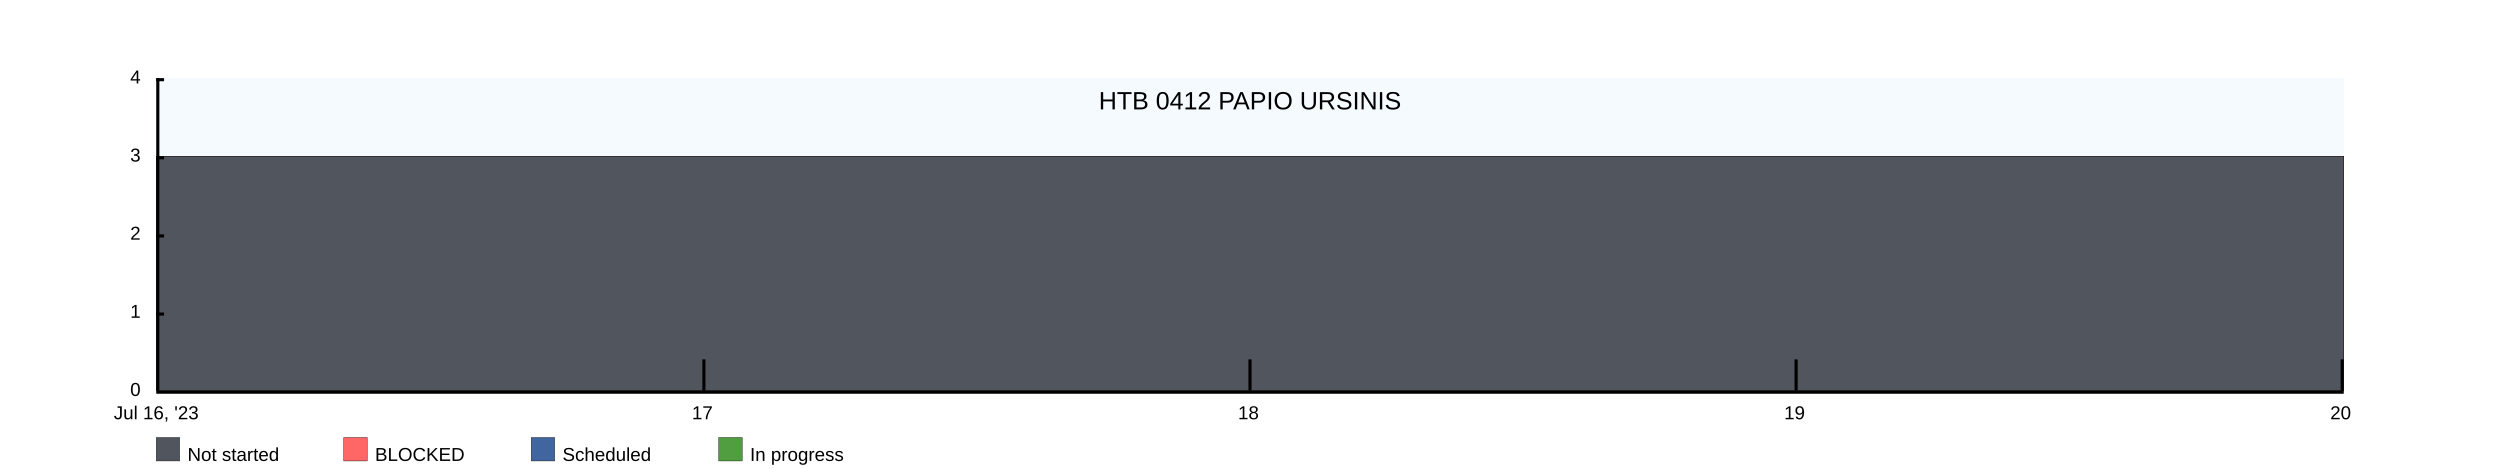
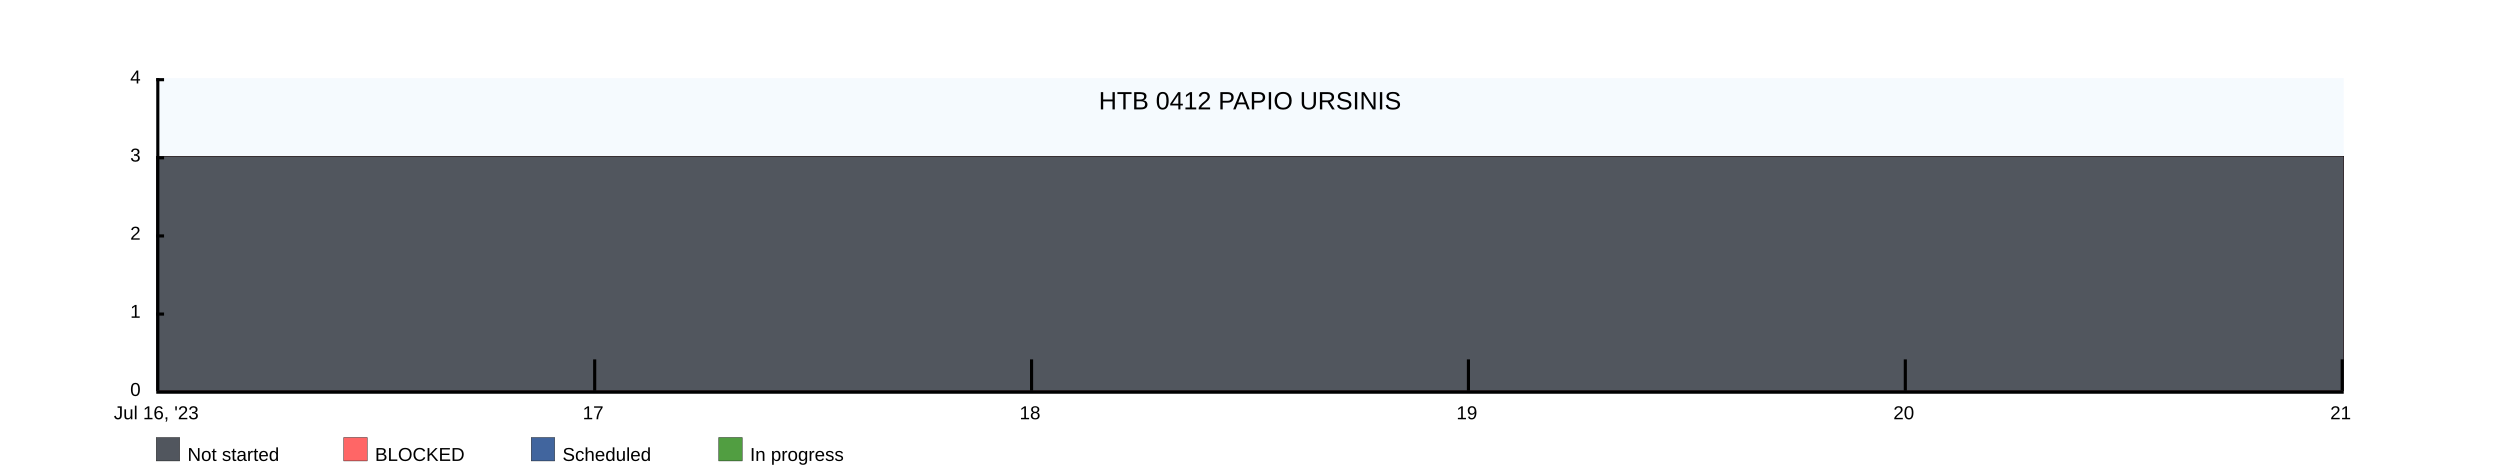
<svg xmlns="http://www.w3.org/2000/svg" width="1600" height="300">
  <rect x="100" y="50" width="1400" height="200" fill="rgba(221, 239, 250, .3)" />
  <clipPath id="theGraph">
    <rect x="100" y="50" width="1400" height="200" fill="black" />
  </clipPath>
  <rect x="100" y="280" width="15" height="15" fill="#51565E" stroke="black" stroke-width="0.25" />
  <text x="120" y="295" font-family="Arial" font-size="12" fill="black">Not started</text>
  <rect x="220" y="280" width="15" height="15" fill="#FF6666" stroke="black" stroke-width="0.25" />
  <text x="240" y="295" font-family="Arial" font-size="12" fill="black">BLOCKED</text>
  <rect x="340" y="280" width="15" height="15" fill="#41659E" stroke="black" stroke-width="0.25" />
  <text x="360" y="295" font-family="Arial" font-size="12" fill="black">Scheduled</text>
  <rect x="460" y="280" width="15" height="15" fill="#519E41" stroke="black" stroke-width="0.25" />
  <text x="480" y="295" font-family="Arial" font-size="12" fill="black">In progress</text>
-   <path d="M 100 100 M 100 100 C 100 100 450 100 450 100 C 450 100 800 100 800 100 C 800 100 1150 100 1150 100 C 1150 100 1500 100 1500 100 C 1500 100 1500 250 1500 250 C 1500 250 100 250 100 250 Z" fill="#519E41" stroke="black" stroke-width="0.25" />
-   <path d="M 100 100 M 100 100 C 100 100 450 100 450 100 C 450 100 800 100 800 100 C 800 100 1150 100 1150 100 C 1150 100 1500 100 1500 100 C 1500 100 1500 250 1500 250 C 1500 250 100 250 100 250 Z" fill="#41659E" stroke="black" stroke-width="0.25" />
-   <path d="M 100 100 M 100 100 C 100 100 450 100 450 100 C 450 100 800 100 800 100 C 800 100 1150 100 1150 100 C 1150 100 1500 100 1500 100 C 1500 100 1500 250 1500 250 C 1500 250 100 250 100 250 Z" fill="#FF6666" stroke="black" stroke-width="0.25" />
-   <path d="M 100 100 M 100 100 C 100 100 450 100 450 100 C 450 100 800 100 800 100 C 800 100 1150 100 1150 100 C 1150 100 1500 100 1500 100 C 1500 100 1500 250 1500 250 C 1500 250 100 250 100 250 Z" fill="#51565E" stroke="black" stroke-width="0.25" />
+   <path d="M 100 100 M 100 100 C 100 100 380 100 380 100 C 380 100 660 100 660 100 C 660 100 940 100 940 100 C 940 100 1220 100 1220 100 C 1220 100 1500 100 1500 100 C 1500 100 1500 250 1500 250 C 1500 250 100 250 100 250 Z" fill="#519E41" stroke="black" stroke-width="0.25" />
+   <path d="M 100 100 M 100 100 C 100 100 380 100 380 100 C 380 100 660 100 660 100 C 660 100 940 100 940 100 C 940 100 1220 100 1220 100 C 1220 100 1500 100 1500 100 C 1500 100 1500 250 1500 250 C 1500 250 100 250 100 250 Z" fill="#41659E" stroke="black" stroke-width="0.25" />
+   <path d="M 100 100 M 100 100 C 100 100 380 100 380 100 C 380 100 660 100 660 100 C 660 100 940 100 940 100 C 940 100 1220 100 1220 100 C 1220 100 1500 100 1500 100 C 1500 100 1500 250 1500 250 C 1500 250 100 250 100 250 Z" fill="#FF6666" stroke="black" stroke-width="0.25" />
+   <path d="M 100 100 M 100 100 C 100 100 380 100 380 100 C 380 100 660 100 660 100 C 660 100 940 100 940 100 C 940 100 1220 100 1220 100 C 1220 100 1500 100 1500 100 C 1500 100 1500 250 1500 250 C 1500 250 100 250 100 250 Z" fill="#51565E" stroke="black" stroke-width="0.25" />
  <text x="800" y="70" font-family="Arial" font-size="16" fill="black" text-anchor="middle" alignment-baseline="middle">HTB 0412 PAPIO URSINIS</text>
  <rect x="100" y="250" width="1400" height="2" fill="black" />
  <rect x="100" y="50" width="5" height="2" fill="black" />
  <rect x="100" y="100" width="5" height="2" fill="black" />
  <rect x="100" y="150" width="5" height="2" fill="black" />
  <rect x="100" y="200" width="5" height="2" fill="black" />
  <text x="90" y="50" font-family="Arial" font-size="12" fill="black" text-anchor="end" dominant-baseline="middle">4</text>
  <text x="90" y="100" font-family="Arial" font-size="12" fill="black" text-anchor="end" dominant-baseline="middle">3</text>
  <text x="90" y="150" font-family="Arial" font-size="12" fill="black" text-anchor="end" dominant-baseline="middle">2</text>
  <text x="90" y="200" font-family="Arial" font-size="12" fill="black" text-anchor="end" dominant-baseline="middle">1</text>
  <text x="90" y="250" font-family="Arial" font-size="12" fill="black" text-anchor="end" dominant-baseline="middle">0</text>
  <text x="100" y="260" font-family="Arial" fill="black" text-anchor="middle" dominant-baseline="hanging">Jul 16, '23</text>
-   <text x="449.5" y="260" font-family="Arial" fill="black" text-anchor="middle" dominant-baseline="hanging">17</text>
-   <text x="799" y="260" font-family="Arial" fill="black" text-anchor="middle" dominant-baseline="hanging">18</text>
-   <text x="1148.5" y="260" font-family="Arial" fill="black" text-anchor="middle" dominant-baseline="hanging">19</text>
-   <text x="1498" y="260" font-family="Arial" fill="black" text-anchor="middle" dominant-baseline="hanging">20</text>
+   <text x="379.6" y="260" font-family="Arial" fill="black" text-anchor="middle" dominant-baseline="hanging">17</text>
+   <text x="659.2" y="260" font-family="Arial" fill="black" text-anchor="middle" dominant-baseline="hanging">18</text>
+   <text x="938.8" y="260" font-family="Arial" fill="black" text-anchor="middle" dominant-baseline="hanging">19</text>
+   <text x="1218.4" y="260" font-family="Arial" fill="black" text-anchor="middle" dominant-baseline="hanging">20</text>
+   <text x="1498" y="260" font-family="Arial" fill="black" text-anchor="middle" dominant-baseline="hanging">21</text>
  <rect x="100" y="50" width="2" height="200" fill="black" />
-   <rect x="449.5" y="230" width="2" height="20" fill="black" />
-   <rect x="799" y="230" width="2" height="20" fill="black" />
-   <rect x="1148.5" y="230" width="2" height="20" fill="black" />
+   <rect x="379.6" y="230" width="2" height="20" fill="black" />
+   <rect x="659.2" y="230" width="2" height="20" fill="black" />
+   <rect x="938.8" y="230" width="2" height="20" fill="black" />
+   <rect x="1218.4" y="230" width="2" height="20" fill="black" />
  <rect x="1498" y="230" width="2" height="20" fill="black" />
</svg>
